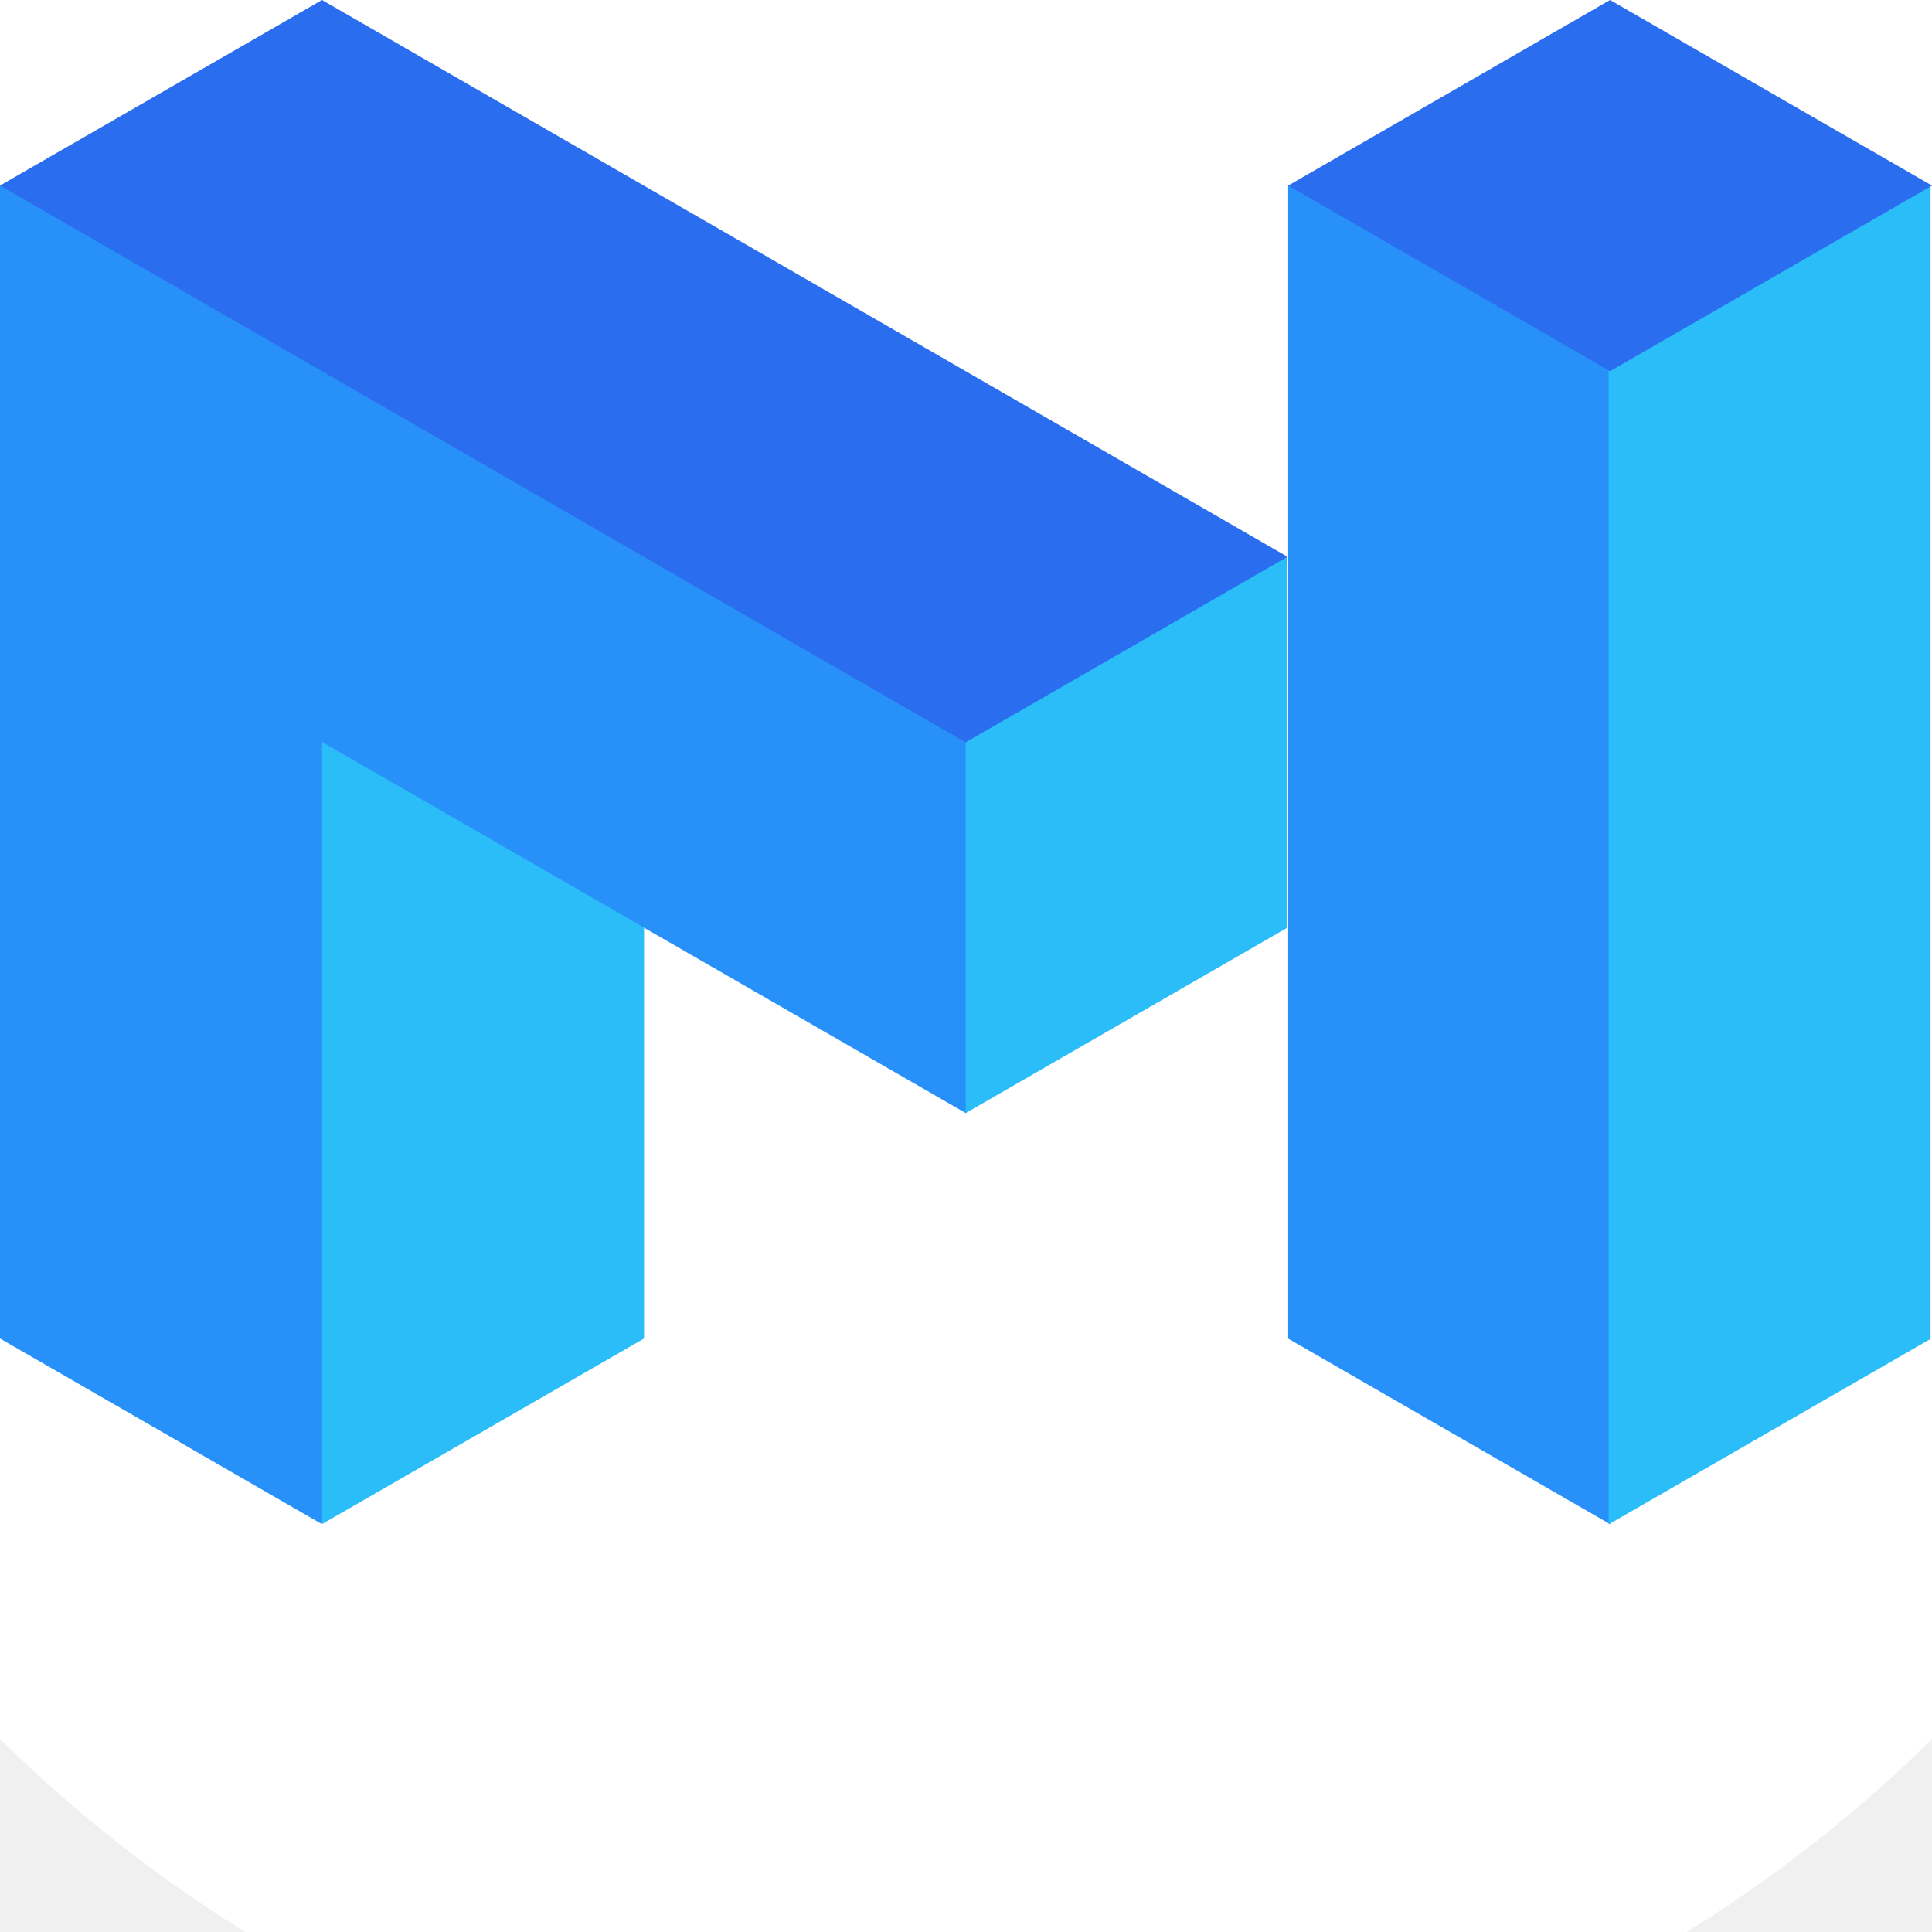
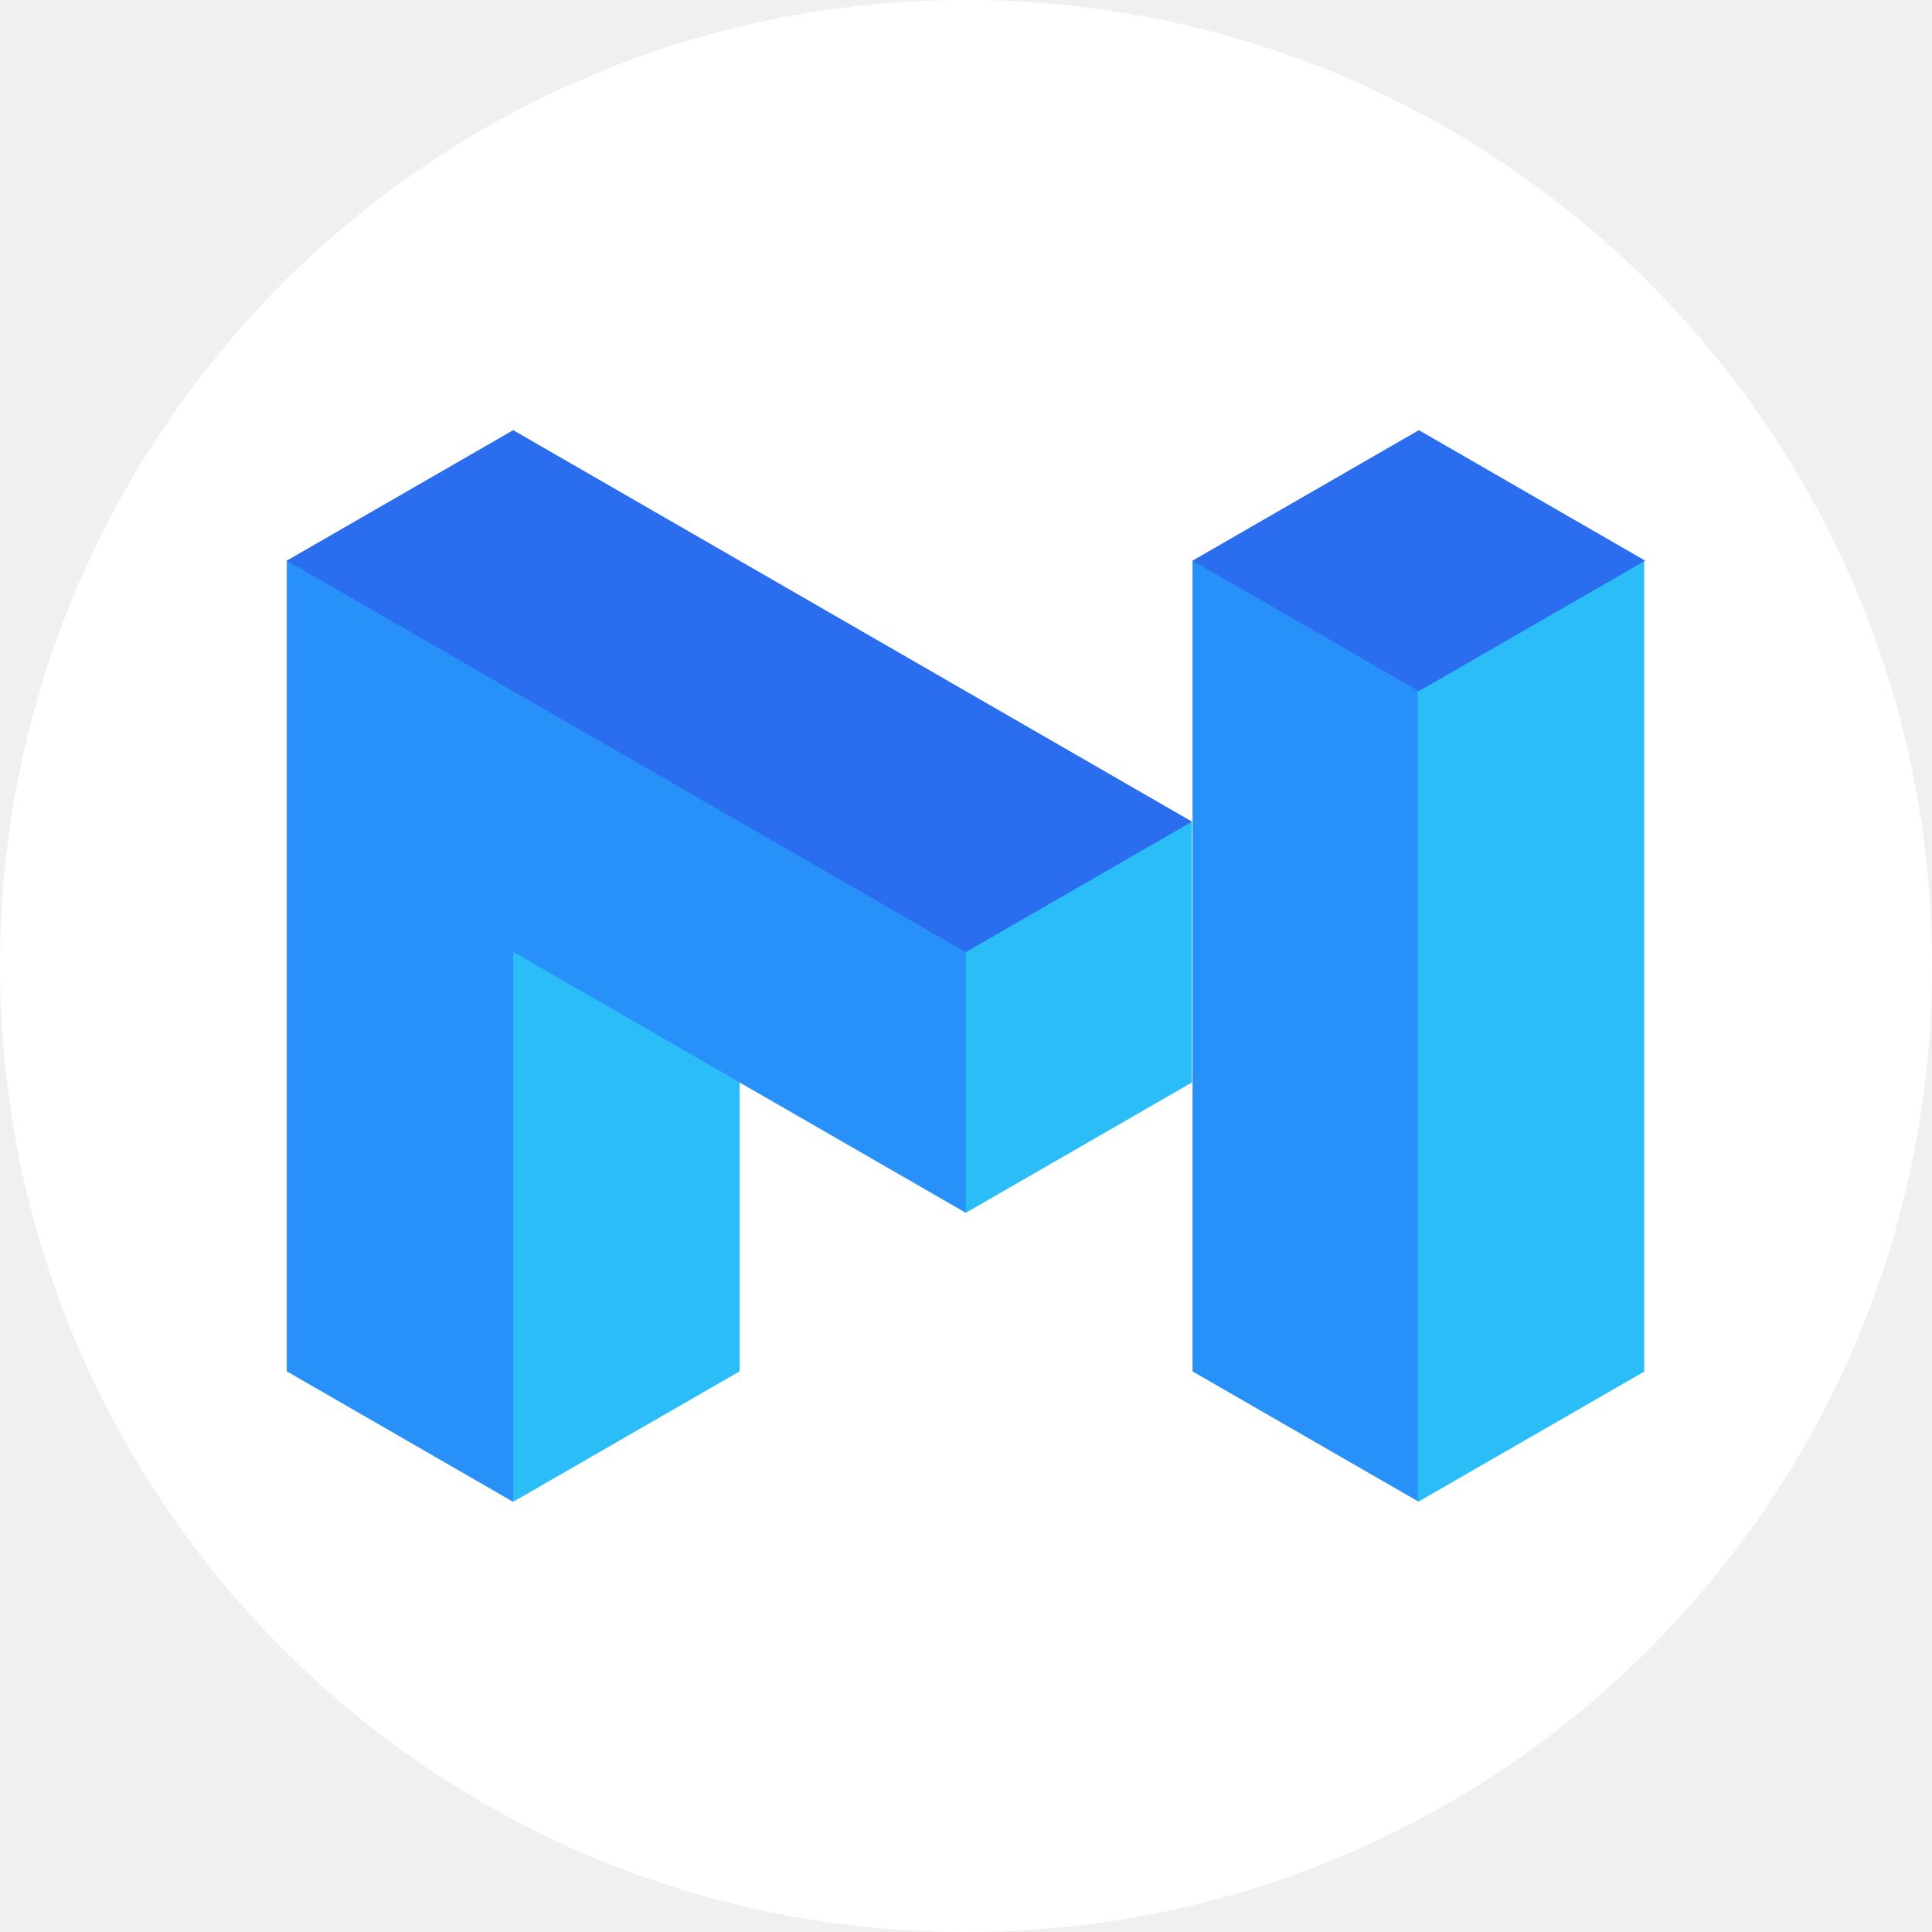
- <svg xmlns="http://www.w3.org/2000/svg" id="Group_45698" width="180" height="180" viewBox="38 57 180 180">
+ <svg xmlns="http://www.w3.org/2000/svg" id="Group_45698" width="256" height="256" viewBox="0 0 256 256">
  <defs>
    <style>
            .cls-2{fill:#2bbdf7}.cls-2,.cls-3,.cls-4{fill-rule:evenodd}.cls-3{fill:#2891f9}.cls-4{fill:#2b6def}
        </style>
  </defs>
  <circle id="Ellipse_1480" cx="128" cy="128" r="128" fill="#fff" />
  <g id="matic_cryptocurrency_logo_icon_131424" transform="translate(38 57)">
    <path id="Path_12969" d="M187.763 146.672l20.137 44.651 29.966-17.274.023-.009v-34.576z" class="cls-2" transform="translate(-117.947 -87.607)" />
    <path id="Path_12970" d="M361.459 55.115l-18.7-7.045-19.989-1.615V153.9l29.988 17.283 23.67-48.44L361.5 75.907z" class="cls-3" transform="translate(-202.752 -29.182)" />
    <path id="Path_12971" d="M410.024 46.553l-6.946 17.279h-.009v107.433l29.993-17.279V46.553z" class="cls-2" transform="translate(-253.195 -29.243)" />
    <path id="Path_12972" d="M352.759 0l-29.993 17.292 29.993 17.288 29.993-17.288z" class="cls-4" transform="translate(-202.752)" />
    <path id="Path_12973" d="M89.97 98.314v-.009L59.982 64.749 0 46.456v107.433l29.984 17.288 8.569-59.454 21.428 3.892v-.015l29.993 17.283V98.314z" class="cls-3" transform="translate(0 -29.182)" />
    <path id="Path_12974" d="M30 0L0 17.288l89.961 51.876 13.594-7.834 16.394-9.458z" class="cls-4" />
    <path id="Path_12975" d="M80.7 185.92v72.858l29.993-17.283v-38.287z" class="cls-2" transform="translate(-50.688 -116.789)" />
  </g>
</svg>
